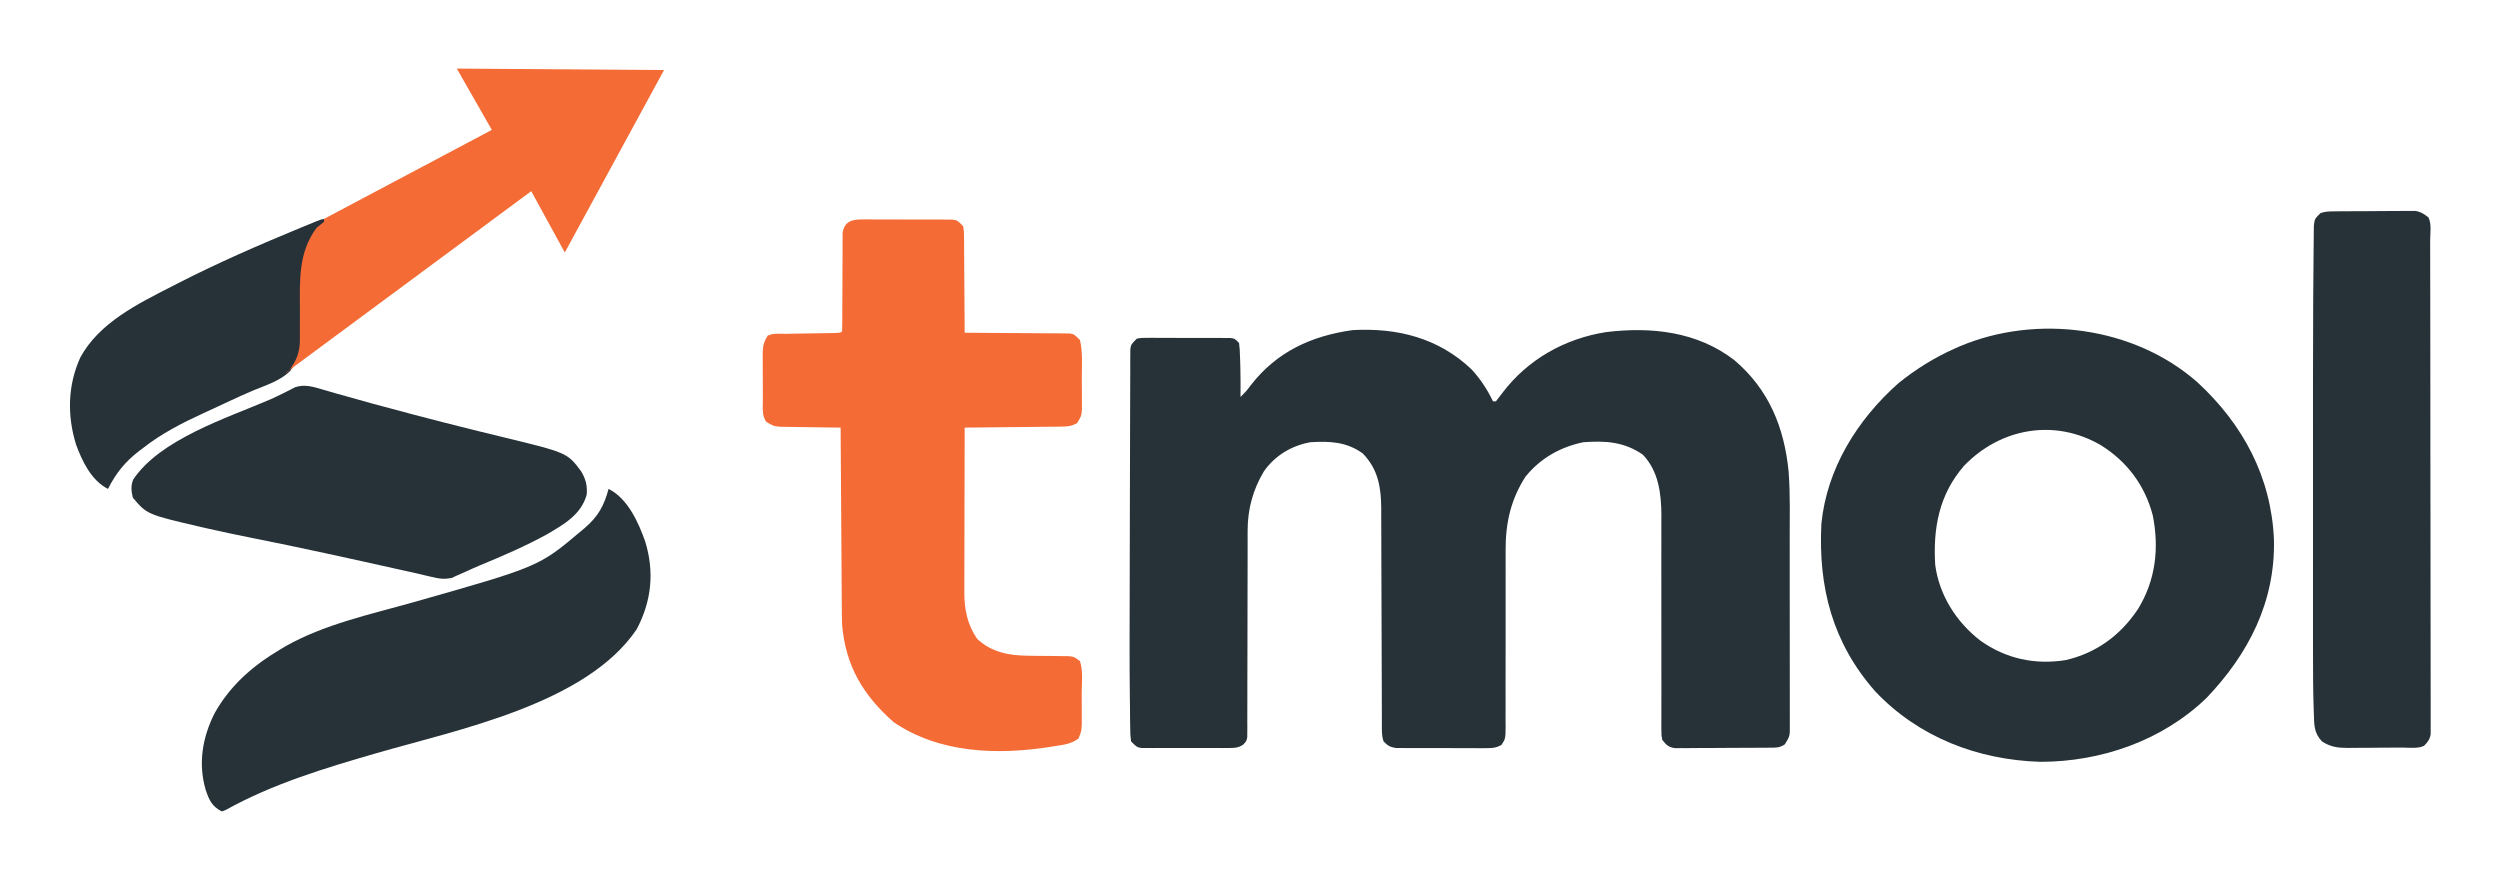
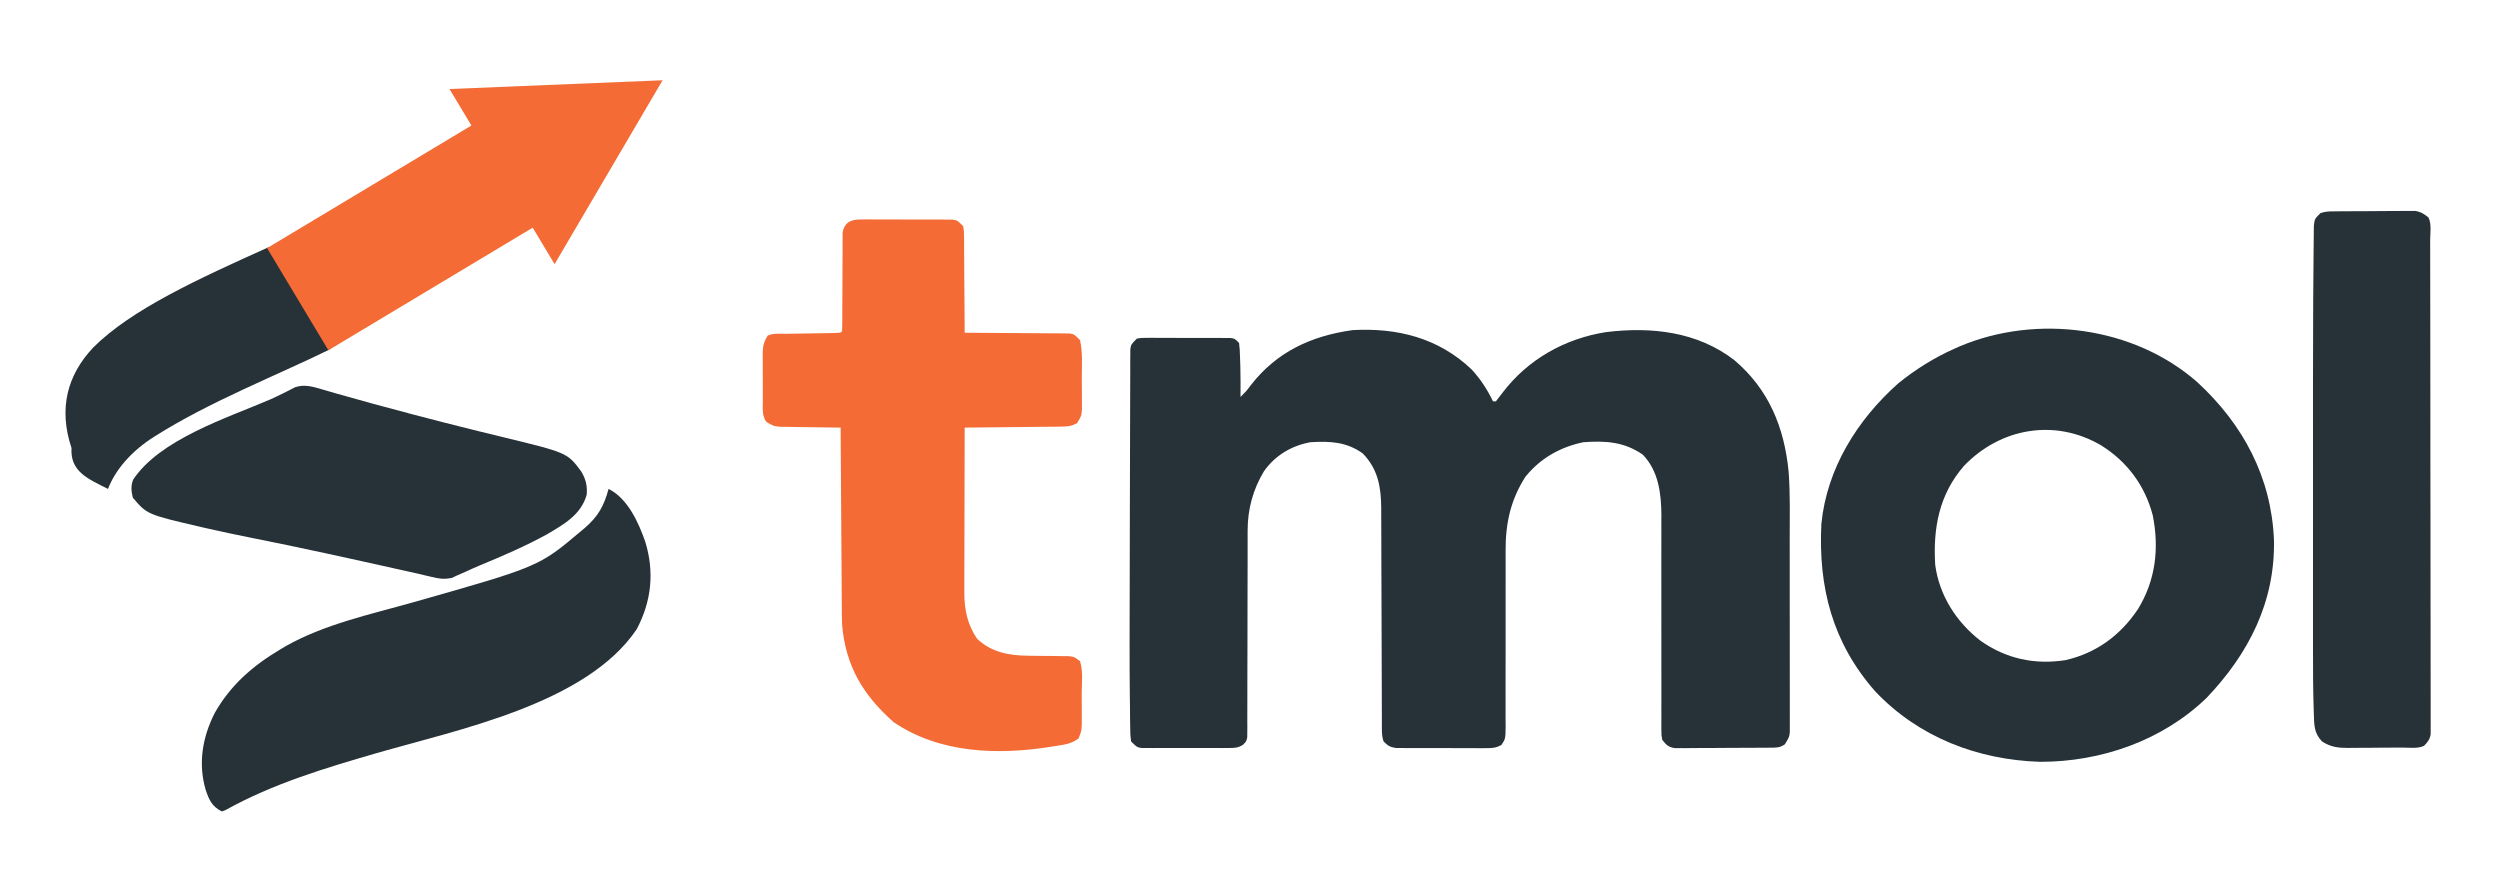
<svg xmlns="http://www.w3.org/2000/svg" viewBox="0 58 1713 604" width="1713" height="604" role="img" aria-labelledby="title desc">
  <g id="mark">
-     <path d="M0 0 C0 0.66 0 1.32 0 2 C-1.66 3.34 -3.33 4.67 -5 6 C-17.84 23.12 -16.55 42.56 -16.5 63 C-16.49 68.29 -16.5 73.58 -16.53 78.88 C-16.53 79.47 -16.53 79.47 -16.5 82.51 C-16.55 91.66 -18.73 97 -24.31 104.38 C-31.33 111.06 -40.9 114.02 -49.73 117.63 C-55.35 119.98 -60.86 122.56 -66.38 125.12 C-66.93 125.38 -66.93 125.38 -69.71 126.67 C-71.84 127.66 -73.97 128.66 -76.09 129.65 C-78.65 130.84 -81.22 132.01 -83.79 133.19 C-98.29 139.86 -112.42 147.11 -125 157 C-125.43 157.32 -125.43 157.32 -127.61 158.96 C-137.27 166.37 -143.5 174.14 -149 185 C-160.36 179.32 -166.72 166.02 -170.9 154.56 C-177.04 134.7 -176.62 114.05 -168 95 C-155.27 71.34 -128.6 58.15 -105.62 46.44 C-104.26 45.73 -102.9 45.03 -101.49 44.31 C-73.95 30.18 -45.48 17.81 -16.88 6 C-15.41 5.39 -13.95 4.79 -12.44 4.17 C-2.26 0 -2.26 0 0 0 Z " fill="#263238" transform="translate(223,208)" class="ink" />
+     <path d="M 184 227.4 L 226 297.4 C 188 316 144 333 106 357 C 90 367 79 380 74 393 C 60 386 48 381 49 365 C 40 338 46 315 64 296 C 90 270 136 249 184 227.4 Z" fill="#263238" class="ink" />
    <path d="M0 0 C0.72 0.21 0.72 0.21 4.36 1.26 C5.93 1.72 7.51 2.18 9.13 2.65 C25.83 7.43 42.58 11.98 59.38 16.4 C60.58 16.71 61.78 17.03 63.01 17.36 C76.38 20.87 89.77 24.32 103.2 27.62 C104.37 27.91 105.54 28.2 106.74 28.5 C112.27 29.86 117.8 31.22 123.34 32.55 C167.45 43.27 167.45 43.27 176.99 56.12 C180.1 61.42 181.22 65.87 180.69 72.02 C176.85 85.68 165.26 92.17 153.69 99.02 C138.63 107.3 122.87 114.07 107 120.63 C103.93 121.92 100.9 123.3 97.88 124.7 C97 125.08 97 125.08 92.57 127.02 C91.08 127.7 89.59 128.38 88.06 129.09 C82.52 130.05 79.78 129.6 74.4 128.31 C72.8 127.94 71.19 127.56 69.54 127.18 C67.94 126.8 66.34 126.42 64.69 126.02 C61.94 125.41 59.19 124.79 56.44 124.18 C55.07 123.88 53.7 123.57 52.29 123.26 C18.67 115.77 -14.94 108.29 -48.73 101.6 C-59.24 99.51 -69.71 97.3 -80.16 94.91 C-80.69 94.78 -80.69 94.78 -83.38 94.17 C-120.52 85.54 -120.52 85.54 -130.31 74.02 C-131.36 69.36 -131.77 66.29 -130.12 61.77 C-111.81 34 -65.45 19.32 -36.18 6.74 C-33.34 5.48 -30.53 4.13 -27.75 2.74 C-26.24 1.99 -24.73 1.24 -23.18 0.46 C-21.86 -0.22 -20.54 -0.9 -19.18 -1.61 C-12.6 -3.94 -6.52 -1.91 0 0 Z " fill="#263238" transform="translate(221.3086,324.9766)" class="ink" />
    <path d="M0 0 C13.09 6.54 20.43 22.81 25.11 36.09 C31.51 56.99 29.42 77 19.25 96.19 C-15.34 147.41 -103.15 164.88 -159.2 181.12 C-194.44 191.35 -230.22 202.07 -262.43 220.05 C-263.28 220.36 -264.12 220.68 -265 221 C-271.74 217.63 -273.73 213.17 -276.11 206.07 C-281.35 188.01 -278.28 170.13 -269.88 153.56 C-259.1 134.45 -243.72 121.1 -225 110 C-223.82 109.29 -222.64 108.58 -221.43 107.86 C-194.61 92.65 -162.93 85.92 -133.5 77.59 C-47.71 53.24 -47.71 53.24 -19 29 C-18.11 28.26 -17.22 27.52 -16.31 26.76 C-7.15 18.84 -3.13 11.64 0 0 Z " fill="#263238" transform="translate(417,393)" class="ink" />
-     <path id="force-vector" class="accent" fill="#F46B35" d="M 222 208 C 222 208.66 222 209.32 222 210 C 220.34 211.34 218.67 212.67 217 214 C 204.16 231.12 205.45 250.56 205.5 271 C 205.51 276.29 205.5 281.58 205.47 286.88 C 205.47 287.47 205.47 287.47 205.5 290.51 C 205.45 299.66 203.27 305 197.69 312.38 L 195 314 L 364 189 L 387 231 L 455 106 L 313 105 L 337 147 Z" />
+     <path id="force-vector" class="accent" fill="#F46B35" d="M 183 228 L 323 144 L 308 119 L 454 113 L 380 239 L 365 214 L 225 298 Z" />
  </g>
  <g id="wordmark">
    <path d="M0 0 C1.45 -0.01 2.9 -0.03 4.39 -0.04 C5.95 -0.02 7.51 -0.01 9.11 0 C10.71 -0 12.32 -0 13.97 -0.01 C17.36 -0 20.75 0.01 24.14 0.03 C29.34 0.07 34.54 0.05 39.74 0.04 C43.03 0.04 46.32 0.05 49.61 0.06 C50.39 0.06 50.39 0.06 54.34 0.05 C55.78 0.07 57.23 0.08 58.72 0.1 C59.36 0.1 59.36 0.1 62.58 0.12 C65.79 0.63 65.79 0.63 69.79 4.63 C70.31 7.88 70.31 7.88 70.34 11.79 C70.36 13.25 70.38 14.71 70.4 16.21 C70.4 17 70.4 17 70.4 20.99 C70.42 22.61 70.44 24.22 70.45 25.88 C70.5 31.05 70.52 36.21 70.54 41.38 C70.57 44.88 70.6 48.38 70.63 51.88 C70.71 60.46 70.76 69.05 70.79 77.63 C71.26 77.63 71.26 77.63 73.62 77.64 C83.28 77.68 92.95 77.75 102.62 77.84 C106.23 77.87 109.84 77.89 113.45 77.9 C118.63 77.92 123.81 77.97 129 78.02 C129.81 78.02 129.81 78.02 133.91 78.03 C135.41 78.05 136.91 78.06 138.46 78.09 C139.12 78.09 139.12 78.09 142.47 78.11 C145.79 78.63 145.79 78.63 149.79 82.63 C151.82 91.16 151.02 100.38 151.03 109.11 C151.04 112.25 151.08 115.39 151.11 118.54 C151.11 120.54 151.12 122.54 151.12 124.55 C151.13 126.36 151.14 128.17 151.15 130.04 C150.79 134.63 150.79 134.63 147.79 139.63 C143.49 141.78 141.37 141.9 136.64 141.95 C135.18 141.97 133.72 141.99 132.21 142.01 C130.64 142.02 129.06 142.03 127.44 142.05 C126.63 142.05 126.63 142.05 122.54 142.1 C117.38 142.16 112.21 142.21 107.04 142.26 C103.55 142.29 100.05 142.33 96.55 142.37 C87.96 142.47 79.38 142.55 70.79 142.63 C70.75 158.37 70.71 174.1 70.69 189.83 C70.68 197.14 70.67 204.45 70.64 211.75 C70.62 218.81 70.61 225.86 70.6 232.92 C70.6 235.6 70.59 238.29 70.58 240.98 C70.57 244.75 70.57 248.52 70.57 252.3 C70.56 252.85 70.56 252.85 70.55 255.64 C70.58 267.45 72.62 277.47 79.29 287.32 C89.16 296.65 101.34 298.84 114.6 298.94 C115.5 298.95 115.5 298.95 120.05 299.02 C123.82 299.05 127.59 299.08 131.36 299.11 C133.15 299.14 134.94 299.16 136.79 299.19 C138.42 299.2 140.05 299.22 141.74 299.23 C145.79 299.63 145.79 299.63 149.79 302.63 C152.08 309.5 150.98 317.58 150.98 324.81 C150.98 327.99 151 331.16 151.02 334.34 C151.02 336.36 151.02 338.38 151.03 340.4 C151.03 342.24 151.03 344.08 151.04 345.98 C150.79 350.63 150.79 350.63 148.79 355.63 C143.84 359.34 139.25 359.85 133.29 360.76 C132.27 360.92 131.24 361.09 130.19 361.27 C93.52 367.12 53.7 365.93 22.11 344.44 C1.12 325.89 -10.8 305.89 -13.21 277.63 C-13.36 273.12 -13.39 268.61 -13.41 264.1 C-13.42 262.79 -13.43 261.47 -13.44 260.11 C-13.47 255.78 -13.5 251.45 -13.52 247.12 C-13.54 244.11 -13.56 241.1 -13.58 238.09 C-13.64 230.18 -13.69 222.27 -13.74 214.36 C-13.79 206.29 -13.84 198.21 -13.9 190.13 C-14.01 174.3 -14.11 158.46 -14.21 142.63 C-15.57 142.62 -16.94 142.6 -18.35 142.59 C-23.43 142.53 -28.51 142.45 -33.58 142.37 C-35.78 142.34 -37.98 142.31 -40.17 142.28 C-43.34 142.25 -46.49 142.2 -49.65 142.14 C-51.56 142.12 -53.46 142.09 -55.42 142.06 C-60.21 141.63 -60.21 141.63 -65.21 138.63 C-68.18 134.17 -67.51 129.55 -67.51 124.36 C-67.51 123.24 -67.51 122.13 -67.52 120.98 C-67.52 118.61 -67.53 116.25 -67.52 113.89 C-67.52 110.28 -67.54 106.67 -67.57 103.05 C-67.57 100.76 -67.57 98.46 -67.57 96.17 C-67.58 95.09 -67.59 94.01 -67.6 92.9 C-67.56 87.18 -67.23 84.67 -64.21 79.63 C-60.42 77.74 -55.73 78.4 -51.55 78.35 C-50.48 78.33 -49.42 78.31 -48.33 78.29 C-43.78 78.22 -39.23 78.15 -34.68 78.08 C-31.36 78.03 -28.05 77.97 -24.73 77.91 C-23.69 77.9 -22.66 77.89 -21.59 77.87 C-14.32 77.74 -14.32 77.74 -13.21 76.63 C-13.11 74.45 -13.08 72.26 -13.08 70.08 C-13.08 68.67 -13.07 67.27 -13.07 65.82 C-13.07 64.29 -13.07 62.76 -13.06 61.18 C-13.05 57.97 -13.03 54.76 -13.01 51.55 C-12.98 46.46 -12.96 41.38 -12.95 36.29 C-12.95 31.4 -12.92 26.51 -12.88 21.62 C-12.88 20.09 -12.89 18.57 -12.9 17 C-12.88 15.58 -12.87 14.16 -12.85 12.7 C-12.85 11.45 -12.84 10.21 -12.84 8.92 C-11.43 1.57 -6.91 0.01 0 0 Z " fill="#F46B35" transform="translate(590.2053,208.3689)" class="accent" />
    <path d="M0 0 C6.1 6.56 10.9 13.91 14.77 21.97 C15.43 21.97 16.09 21.97 16.77 21.97 C18.32 20.06 19.81 18.09 21.27 16.1 C38.58 -6.73 63.87 -20.99 92.16 -25.46 C123.14 -29.27 154.73 -25.87 180.12 -6.27 C203.74 13.73 214.39 39.83 217.34 70.25 C218.49 85.79 218.07 101.46 218.07 117.03 C218.07 120.91 218.07 124.8 218.08 128.68 C218.09 136.78 218.09 144.88 218.08 152.97 C218.08 162.33 218.09 171.69 218.11 181.04 C218.13 190.08 218.13 199.11 218.13 208.15 C218.13 211.98 218.13 215.81 218.14 219.65 C218.16 224.98 218.15 230.32 218.14 235.66 C218.15 237.24 218.15 238.83 218.16 240.47 C218.15 241.92 218.15 243.37 218.14 244.86 C218.14 245.49 218.14 245.49 218.14 248.68 C217.77 251.97 217.77 251.97 214.77 256.97 C211.02 259.47 209.01 259.24 204.53 259.28 C203.78 259.29 203.78 259.29 199.97 259.33 C199.15 259.33 199.15 259.33 195.02 259.34 C193.35 259.35 191.68 259.36 189.96 259.37 C186.42 259.39 182.88 259.39 179.34 259.4 C173.92 259.41 168.5 259.46 163.07 259.51 C159.64 259.52 156.21 259.53 152.77 259.53 C151.15 259.55 149.52 259.57 147.84 259.59 C147.09 259.59 147.09 259.59 143.26 259.57 C141.93 259.58 140.6 259.58 139.23 259.59 C134.8 258.8 133.56 257.45 130.77 253.97 C130.14 250.8 130.14 250.8 130.15 247.16 C130.14 245.78 130.12 244.4 130.11 242.97 C130.13 241.46 130.14 239.95 130.15 238.39 C130.15 236.79 130.14 235.19 130.14 233.55 C130.12 228.25 130.14 222.96 130.16 217.66 C130.16 213.98 130.15 210.3 130.14 206.62 C130.12 196.91 130.12 187.2 130.13 177.49 C130.15 161.99 130.14 146.48 130.11 130.97 C130.1 125.56 130.11 120.15 130.13 114.74 C130.13 111.4 130.12 108.06 130.12 104.72 C130.13 103.23 130.14 101.73 130.15 100.19 C130.09 85.19 128.23 69.72 117.39 58.47 C104.6 49.65 91.97 48.9 76.77 49.97 C60.87 53.23 47.26 60.97 37.02 73.6 C26.66 89.72 23.27 105.94 23.41 124.93 C23.41 125.63 23.41 125.63 23.41 129.17 C23.4 132.17 23.41 135.18 23.42 138.18 C23.43 142.93 23.42 147.69 23.41 152.44 C23.38 165.94 23.39 179.45 23.41 192.95 C23.42 201.24 23.4 209.52 23.38 217.81 C23.37 220.96 23.37 224.11 23.39 227.26 C23.41 231.66 23.4 236.05 23.38 240.44 C23.39 241.74 23.4 243.05 23.42 244.39 C23.34 253.07 23.34 253.07 20.68 257.28 C17.06 259.38 14.76 259.6 10.58 259.6 C9.13 259.62 7.69 259.63 6.2 259.64 C5.42 259.64 5.42 259.64 1.48 259.6 C0.68 259.6 0.68 259.6 -3.37 259.61 C-6.75 259.61 -10.14 259.59 -13.53 259.57 C-18.71 259.54 -23.9 259.55 -29.09 259.57 C-32.38 259.56 -35.67 259.55 -38.95 259.54 C-39.73 259.54 -39.73 259.54 -43.67 259.55 C-45.11 259.54 -46.56 259.52 -48.04 259.51 C-49.32 259.5 -50.59 259.49 -51.9 259.49 C-55.82 258.88 -57.48 257.78 -60.23 254.97 C-61.38 251.54 -61.36 248.9 -61.37 245.28 C-61.38 243.87 -61.38 242.46 -61.39 241.01 C-61.39 239.46 -61.39 237.91 -61.39 236.31 C-61.4 234.68 -61.4 233.05 -61.41 231.37 C-61.42 227.82 -61.43 224.27 -61.43 220.72 C-61.45 215.1 -61.46 209.48 -61.49 203.86 C-61.55 187.88 -61.6 171.9 -61.64 155.92 C-61.66 146.15 -61.69 136.38 -61.74 126.61 C-61.75 122.89 -61.76 119.17 -61.76 115.45 C-61.77 110.23 -61.79 105.02 -61.82 99.8 C-61.81 98.27 -61.81 96.74 -61.81 95.16 C-61.92 80.66 -64.03 68.32 -74.55 57.6 C-85.71 49.65 -96.98 49.19 -110.23 49.97 C-123.24 52.26 -134.61 59.09 -142.23 69.97 C-149.74 82.47 -153.36 95.95 -153.36 110.52 C-153.36 111.79 -153.36 113.07 -153.37 114.38 C-153.36 115.76 -153.36 117.14 -153.36 118.57 C-153.36 120.03 -153.36 121.5 -153.37 123.01 C-153.37 126.19 -153.37 129.37 -153.37 132.56 C-153.38 139.31 -153.4 146.06 -153.42 152.82 C-153.46 165.39 -153.49 177.97 -153.48 190.54 C-153.48 199.29 -153.51 208.04 -153.55 216.79 C-153.56 220.12 -153.56 223.46 -153.55 226.8 C-153.54 231.46 -153.56 236.11 -153.59 240.77 C-153.58 242.15 -153.57 243.54 -153.56 244.97 C-153.57 246.24 -153.59 247.5 -153.6 248.81 C-153.6 249.91 -153.6 251.01 -153.61 252.14 C-154.23 254.97 -154.23 254.97 -156.57 257.33 C-159.97 259.43 -162.18 259.48 -166.16 259.49 C-167.55 259.5 -168.94 259.52 -170.37 259.53 C-171.12 259.52 -171.12 259.52 -174.89 259.5 C-176.43 259.51 -177.97 259.51 -179.55 259.52 C-182.8 259.52 -186.05 259.51 -189.3 259.49 C-194.28 259.47 -199.26 259.49 -204.24 259.52 C-207.4 259.52 -210.55 259.51 -213.71 259.5 C-215.2 259.51 -216.7 259.52 -218.24 259.53 C-219.62 259.52 -221.01 259.5 -222.43 259.49 C-223.65 259.49 -224.87 259.48 -226.13 259.48 C-229.23 258.97 -229.23 258.97 -233.23 254.97 C-233.78 250.27 -233.78 250.27 -233.84 244.37 C-233.86 243.3 -233.88 242.23 -233.89 241.12 C-233.94 237.68 -233.96 234.23 -233.98 230.79 C-234.01 228.58 -234.04 226.37 -234.07 224.16 C-234.23 212.21 -234.25 200.27 -234.24 188.32 C-234.24 186.91 -234.24 185.5 -234.24 184.05 C-234.23 154.14 -234.16 124.23 -234.05 94.32 C-234.01 83.34 -233.98 72.35 -233.96 61.36 C-233.95 51.68 -233.92 42 -233.88 32.32 C-233.86 27.22 -233.84 22.12 -233.84 17.02 C-233.84 11.37 -233.81 5.72 -233.78 0.07 C-233.79 -1.61 -233.79 -3.3 -233.8 -5.03 C-233.78 -6.56 -233.77 -8.09 -233.75 -9.67 C-233.75 -11 -233.75 -12.33 -233.74 -13.71 C-233.23 -17.03 -233.23 -17.03 -229.23 -21.03 C-226.23 -21.53 -226.23 -21.53 -222.68 -21.53 C-221.35 -21.54 -220.01 -21.55 -218.64 -21.56 C-217.21 -21.55 -215.77 -21.54 -214.29 -21.52 C-213.56 -21.52 -213.56 -21.52 -209.83 -21.53 C-206.71 -21.53 -203.59 -21.51 -200.47 -21.49 C-195.69 -21.46 -190.9 -21.47 -186.12 -21.49 C-183.09 -21.48 -180.07 -21.47 -177.04 -21.46 C-175.61 -21.46 -174.17 -21.47 -172.69 -21.47 C-172.02 -21.46 -172.02 -21.46 -168.66 -21.43 C-167.49 -21.43 -166.32 -21.42 -165.11 -21.42 C-162.23 -21.03 -162.23 -21.03 -159.23 -18.03 C-158.72 -13.45 -158.72 -13.45 -158.55 -7.78 C-158.48 -5.81 -158.42 -3.84 -158.35 -1.82 C-158.21 5.12 -158.14 12.04 -158.23 18.97 C-154.23 14.97 -154.23 14.97 -151.23 10.97 C-133.46 -11.98 -109.75 -22.88 -81.42 -26.84 C-50.71 -28.54 -22.55 -21.43 0 0 Z " fill="#263238" transform="translate(1008.234,311.0273)" class="ink" />
    <path d="M0 0 C31.19 28.78 50.62 64.94 52.4 107.94 C53.3 150.6 34.89 186.24 6.07 216.39 C-24.32 245.59 -66.08 260.03 -107.72 260.03 C-150.6 258.69 -191.1 243.22 -220.94 211.62 C-250.12 178.35 -259.86 140.53 -257.72 97.03 C-254.03 59.17 -233.06 25.54 -204.98 0.66 C-193.19 -8.87 -180.56 -16.8 -166.72 -22.97 C-165.51 -23.51 -164.3 -24.06 -163.06 -24.61 C-110.17 -47.01 -43.39 -38.29 0 0 Z M-159.97 57.21 C-177.05 76.87 -181.24 99.81 -179.72 125.03 C-176.98 145.87 -165.24 164.26 -148.72 177.03 C-131.21 189.41 -111.58 193.66 -90.34 190.34 C-69.27 185.46 -52.85 173.39 -40.83 155.46 C-28.69 135.71 -26.16 113.85 -30.62 91.26 C-35.94 70.7 -48.26 54.24 -66.16 43.11 C-97.74 24.66 -134.95 31.2 -159.97 57.21 Z " fill="#263238" transform="translate(1505.719,319.9727)" class="ink" />
    <path d="M0 0 C1.28 -0.01 2.56 -0.03 3.88 -0.04 C5.27 -0.05 6.66 -0.05 8.09 -0.06 C9.51 -0.07 10.94 -0.08 12.4 -0.09 C15.42 -0.1 18.44 -0.11 21.46 -0.12 C26.07 -0.14 30.69 -0.18 35.3 -0.22 C38.23 -0.23 41.16 -0.24 44.09 -0.25 C44.78 -0.26 44.78 -0.26 48.27 -0.3 C48.92 -0.3 48.92 -0.3 52.19 -0.29 C53.32 -0.3 54.45 -0.3 55.62 -0.31 C59.53 0.29 61.71 1.74 64.79 4.18 C67.01 8.63 65.94 14.91 65.94 19.86 C65.94 21.31 65.94 22.76 65.95 24.25 C65.96 29.14 65.96 34.02 65.96 38.91 C65.97 42.4 65.98 45.89 65.98 49.38 C66 58.89 66.01 68.39 66.02 77.9 C66.03 83.83 66.03 89.76 66.04 95.7 C66.06 112.11 66.07 128.53 66.08 144.94 C66.08 149.2 66.08 153.46 66.08 157.73 C66.08 158.78 66.08 159.84 66.08 160.94 C66.09 178.1 66.12 195.27 66.15 212.44 C66.18 230.05 66.2 247.67 66.2 265.28 C66.21 275.18 66.22 285.07 66.24 294.96 C66.26 304.27 66.27 313.57 66.26 322.88 C66.26 326.3 66.26 329.72 66.28 333.14 C66.3 337.8 66.29 342.45 66.28 347.11 C66.29 348.48 66.3 349.84 66.31 351.25 C66.3 351.87 66.3 351.87 66.28 355.02 C66.28 356.1 66.28 357.17 66.29 358.28 C65.67 361.89 64.3 363.56 61.79 366.18 C57.46 368.34 51.56 367.39 46.75 367.42 C45.44 367.42 44.13 367.43 42.78 367.44 C40 367.45 37.22 367.46 34.44 367.47 C30.2 367.49 25.96 367.53 21.72 367.58 C19.02 367.59 16.32 367.6 13.62 367.6 C12.36 367.62 11.09 367.64 9.79 367.66 C2.77 367.64 -2.14 367.12 -8.21 363.18 C-13.75 357.22 -13.5 352.11 -13.77 344.22 C-13.81 343.01 -13.85 341.79 -13.89 340.54 C-14.3 327.86 -14.35 315.19 -14.34 302.51 C-14.34 299.96 -14.34 297.42 -14.35 294.88 C-14.35 288.05 -14.35 281.23 -14.35 274.4 C-14.34 267.17 -14.35 259.94 -14.35 252.7 C-14.35 240.54 -14.35 228.37 -14.34 216.2 C-14.34 202.29 -14.34 188.38 -14.34 174.48 C-14.35 162.41 -14.35 150.34 -14.35 138.27 C-14.35 131.12 -14.35 123.98 -14.35 116.83 C-14.36 99.91 -14.33 82.99 -14.23 66.07 C-14.22 63.42 -14.21 60.76 -14.19 58.11 C-14.15 50.01 -14.09 41.91 -13.99 33.81 C-13.97 31.28 -13.95 28.76 -13.93 26.23 C-13.91 22.76 -13.87 19.29 -13.82 15.82 C-13.8 13.85 -13.78 11.89 -13.76 9.86 C-13.21 5.18 -13.21 5.18 -9.21 1.18 C-5.93 0.08 -3.46 0.03 0 0 Z " fill="#263238" transform="translate(1599.212,202.823)" class="ink" />
  </g>
</svg>
